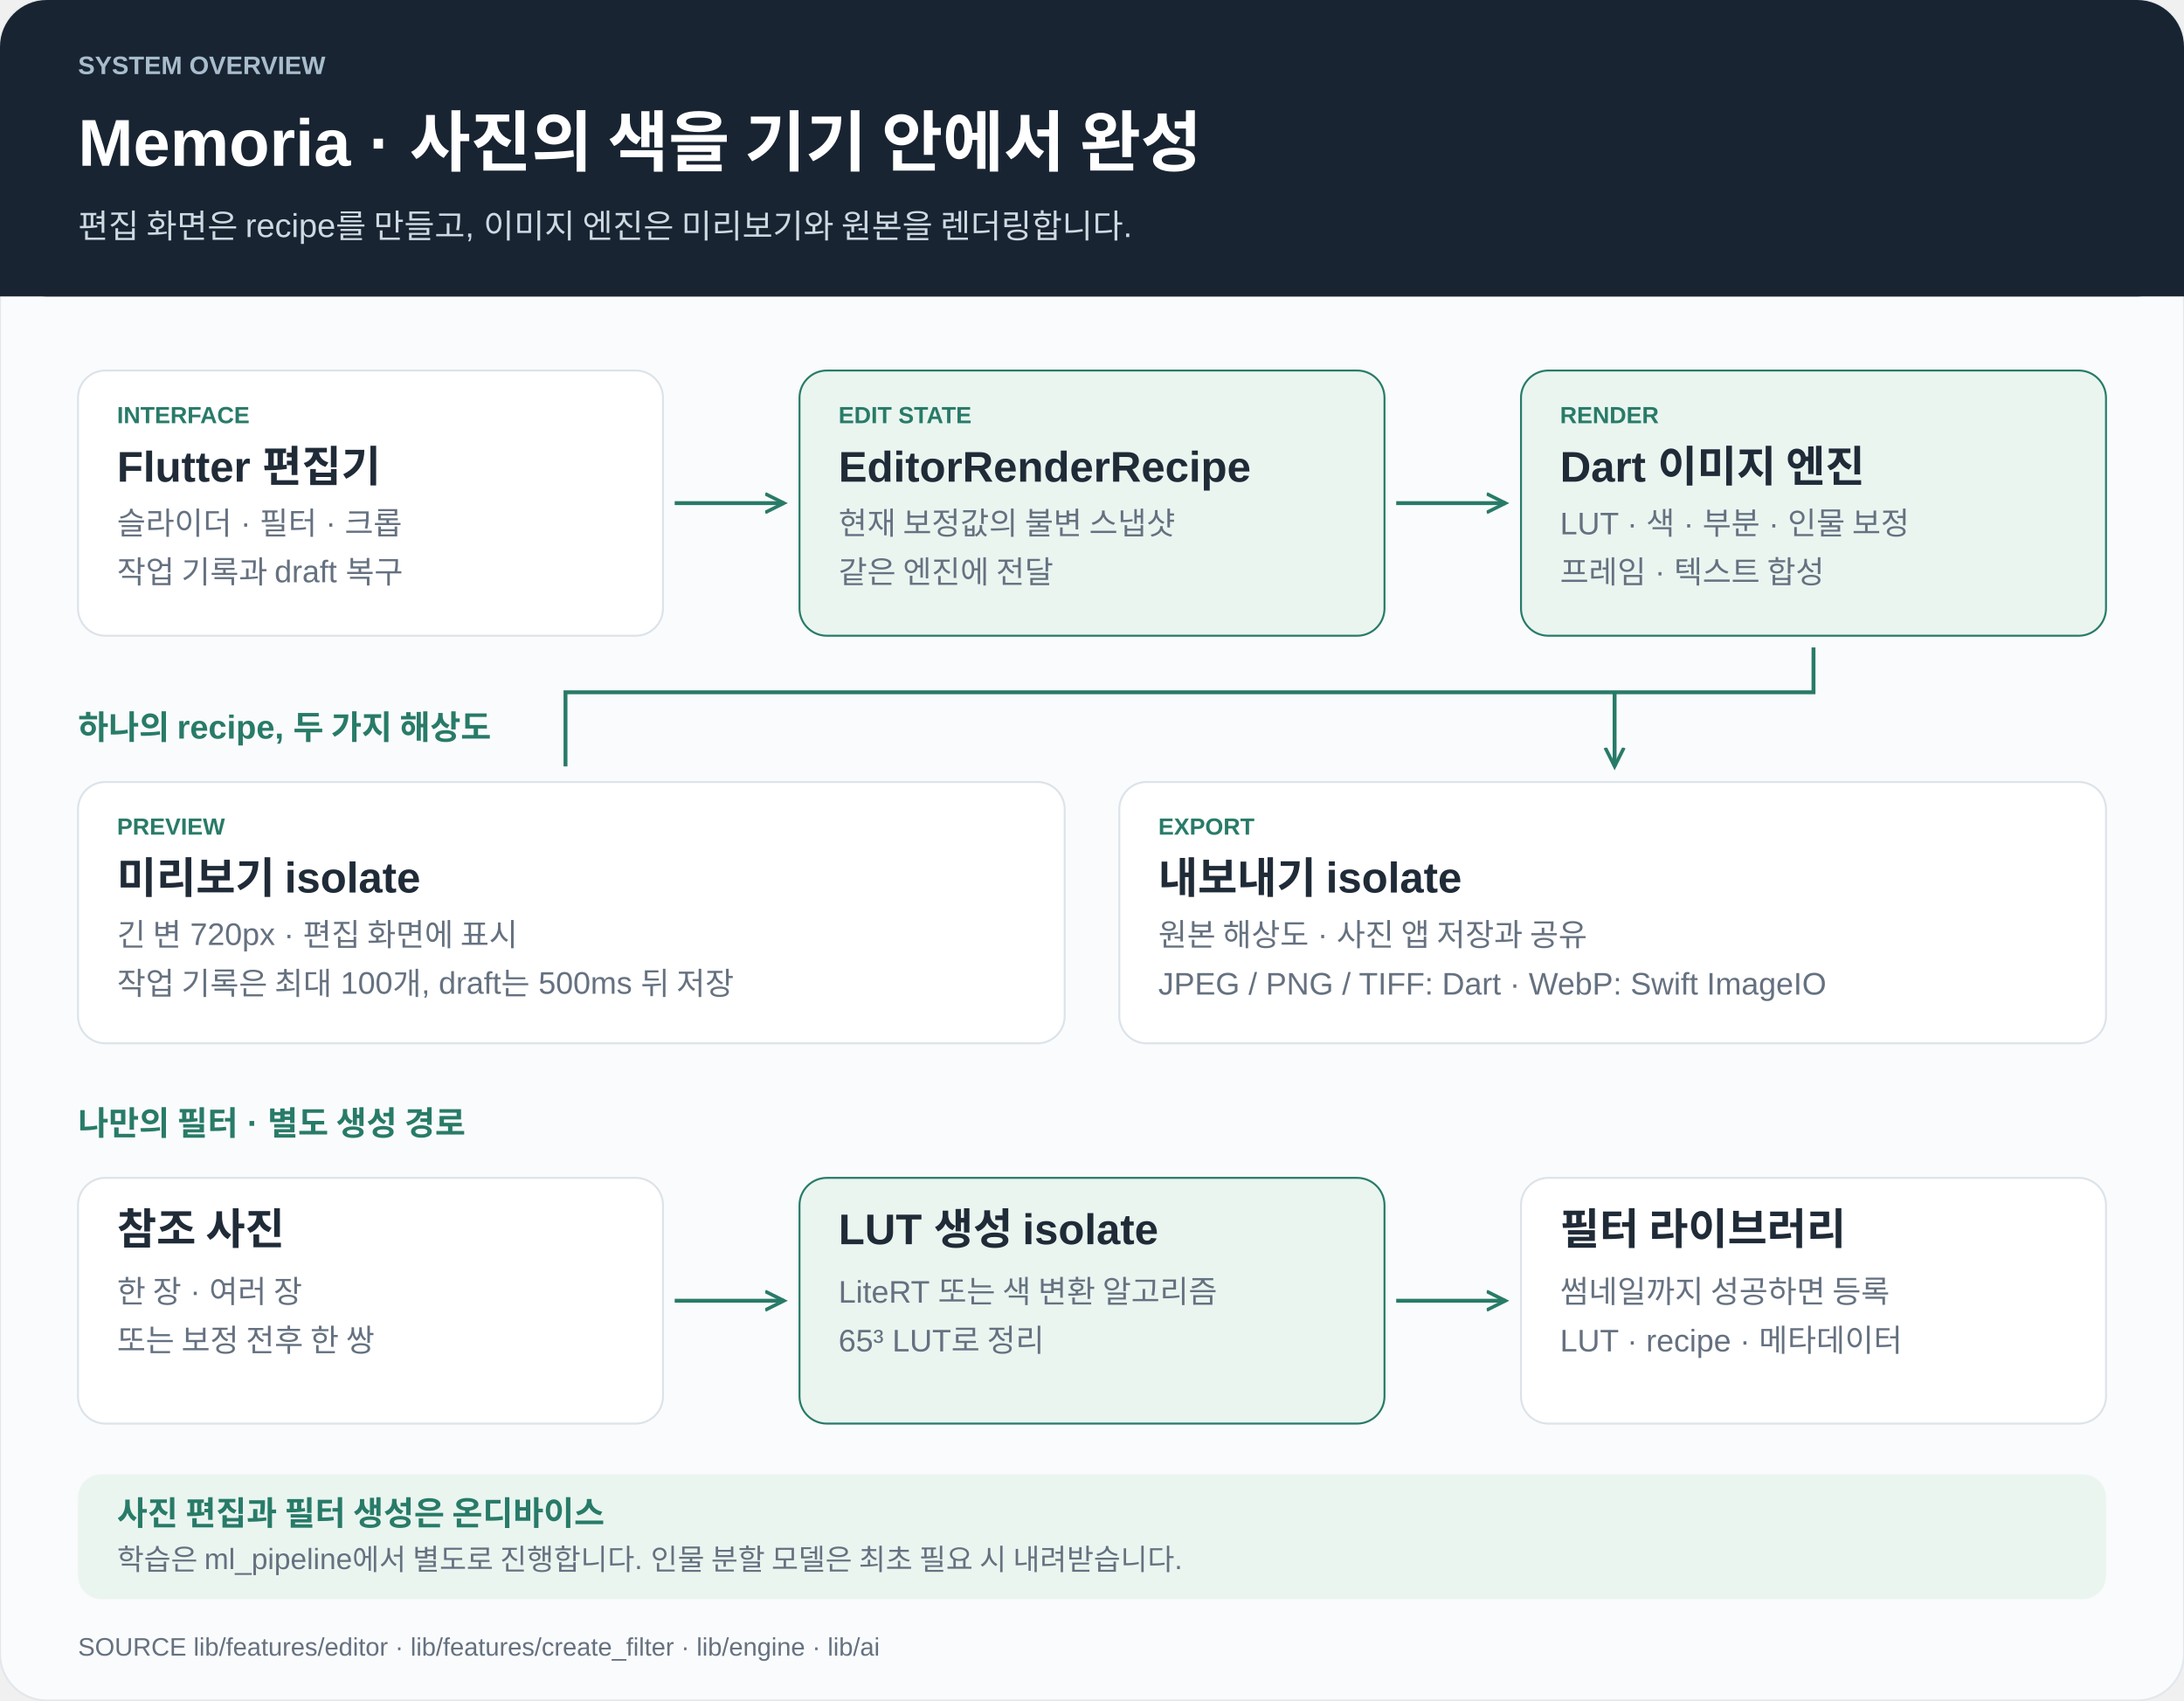
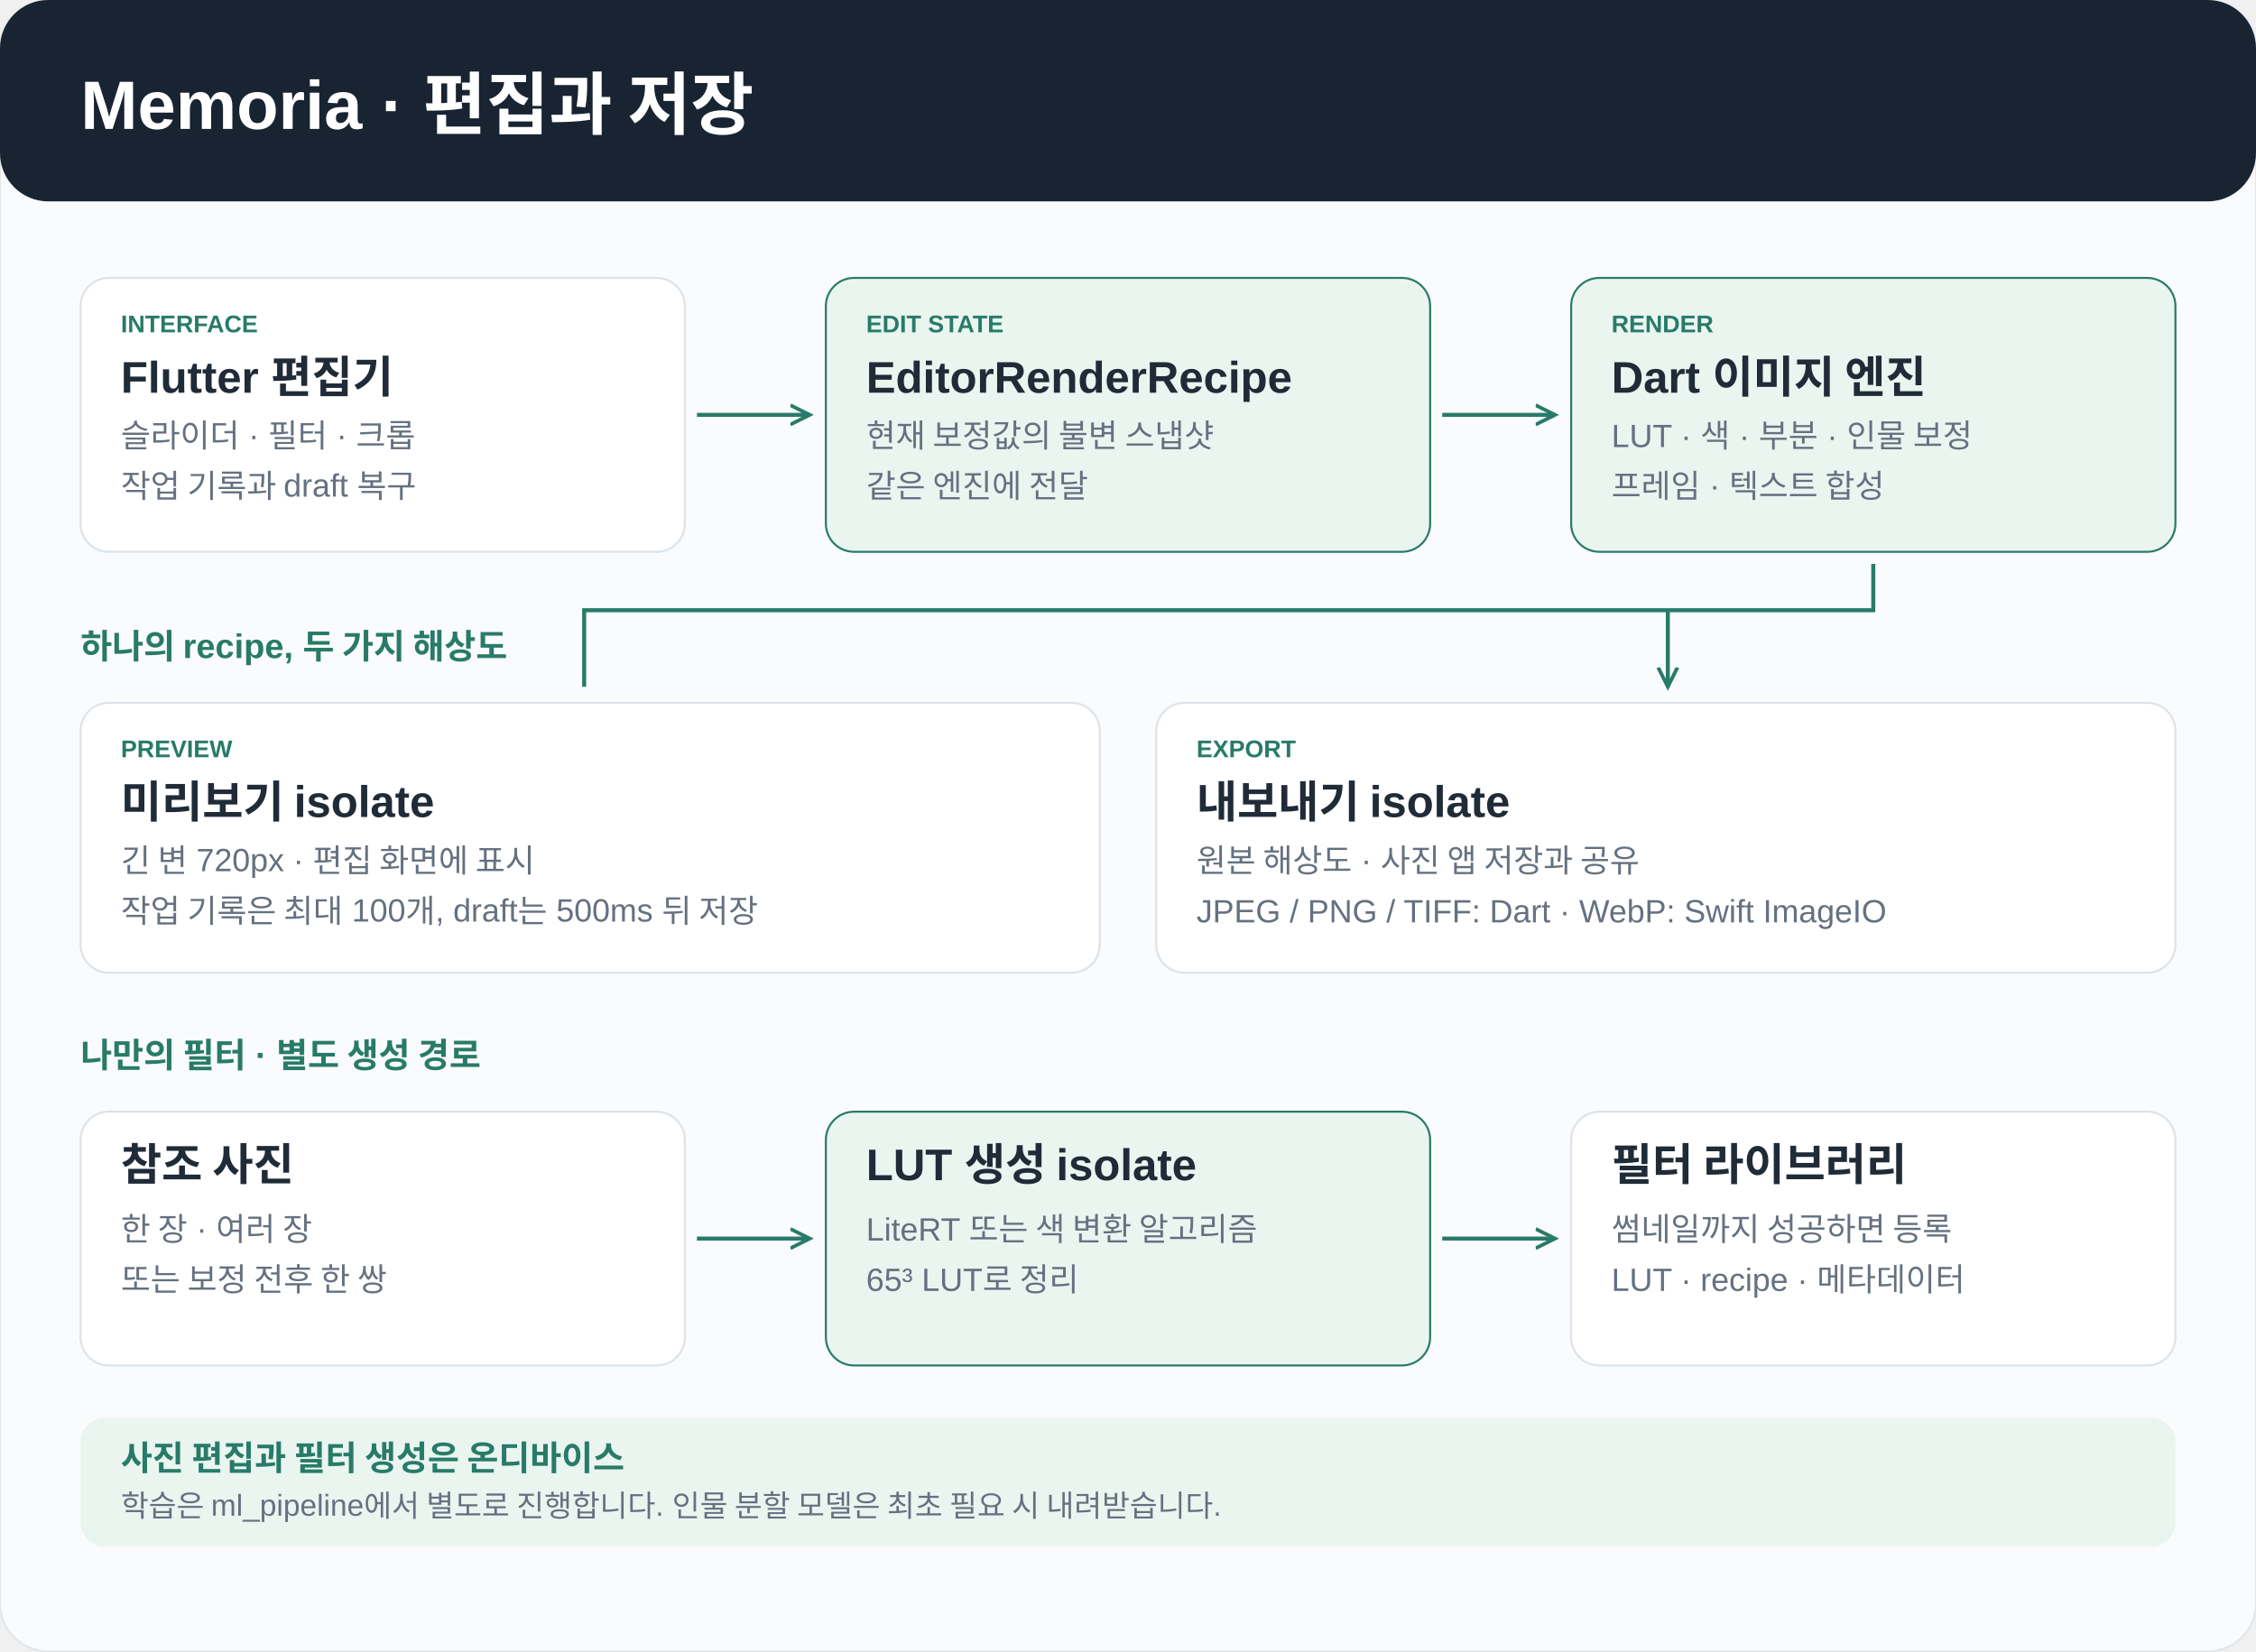
- <svg xmlns="http://www.w3.org/2000/svg" width="1120" height="872" viewBox="0 0 1120 872" role="img" aria-labelledby="title desc" font-family="Segoe UI, Malgun Gothic, Arial, sans-serif">
+ <svg xmlns="http://www.w3.org/2000/svg" width="1120" height="820" viewBox="0 0 1120 820" role="img" aria-labelledby="title desc" font-family="Segoe UI, Malgun Gothic, Arial, sans-serif">
  <defs>
    <marker id="arrow" viewBox="0 0 10 10" refX="8" refY="5" markerWidth="6" markerHeight="6" orient="auto">
      <path d="M0 1 L8 5 L0 9" fill="none" stroke="#287B68" stroke-width="1.5" />
    </marker>
  </defs>
-   <rect x="0" y="0" width="1120" height="872" rx="24" fill="#FAFBFC" stroke="#E2E7EC" />
-   <rect x="0" y="0" width="1120" height="152" rx="24" fill="#182432" stroke="none" />
-   <rect x="0" y="116" width="1120" height="36" rx="0" fill="#182432" stroke="none" />
-   <text x="40" y="38" font-size="13" fill="#A8BCCB" font-weight="650">SYSTEM OVERVIEW</text>
-   <text x="40" y="85" font-size="34" fill="#FFFFFF" font-weight="650">Memoria · 사진의 색을 기기 안에서 완성</text>
-   <text x="40" y="122" font-size="17" fill="#CFD9E2" font-weight="400">편집 화면은 recipe를 만들고, 이미지 엔진은 미리보기와 원본을 렌더링합니다.</text>
-   <rect x="40" y="190" width="300" height="136" rx="14" fill="#FFFFFF" stroke="#DCE3E9" />
-   <text x="60" y="217" font-size="12" fill="#287B68" font-weight="650">INTERFACE</text>
-   <text x="60" y="247" font-size="22" fill="#202B38" font-weight="650">Flutter 편집기</text>
-   <text x="60" y="274" font-size="16" fill="#657180" font-weight="400">슬라이더 · 필터 · 크롭</text>
-   <text x="60" y="299" font-size="16" fill="#657180" font-weight="400">작업 기록과 draft 복구</text>
-   <rect x="410" y="190" width="300" height="136" rx="14" fill="#EAF5F0" stroke="#287B68" />
-   <text x="430" y="217" font-size="12" fill="#287B68" font-weight="650">EDIT STATE</text>
-   <text x="430" y="247" font-size="22" fill="#202B38" font-weight="650">EditorRenderRecipe</text>
-   <text x="430" y="274" font-size="16" fill="#657180" font-weight="400">현재 보정값의 불변 스냅샷</text>
-   <text x="430" y="299" font-size="16" fill="#657180" font-weight="400">같은 엔진에 전달</text>
-   <rect x="780" y="190" width="300" height="136" rx="14" fill="#EAF5F0" stroke="#287B68" />
-   <text x="800" y="217" font-size="12" fill="#287B68" font-weight="650">RENDER</text>
-   <text x="800" y="247" font-size="22" fill="#202B38" font-weight="650">Dart 이미지 엔진</text>
-   <text x="800" y="274" font-size="16" fill="#657180" font-weight="400">LUT · 색 · 부분 · 인물 보정</text>
-   <text x="800" y="299" font-size="16" fill="#657180" font-weight="400">프레임 · 텍스트 합성</text>
-   <path d="M346 258 L402 258" fill="none" stroke="#287B68" stroke-width="2" marker-end="url(#arrow)" />
-   <path d="M716 258 L772 258" fill="none" stroke="#287B68" stroke-width="2" marker-end="url(#arrow)" />
-   <text x="40" y="379" font-size="17" fill="#287B68" font-weight="650">하나의 recipe, 두 가지 해상도</text>
-   <rect x="40" y="401" width="506" height="134" rx="14" fill="#FFFFFF" stroke="#DCE3E9" />
-   <text x="60" y="428" font-size="12" fill="#287B68" font-weight="650">PREVIEW</text>
-   <text x="60" y="458" font-size="22" fill="#202B38" font-weight="650">미리보기 isolate</text>
-   <text x="60" y="485" font-size="16" fill="#657180" font-weight="400">긴 변 720px · 편집 화면에 표시</text>
-   <text x="60" y="510" font-size="16" fill="#657180" font-weight="400">작업 기록은 최대 100개, draft는 500ms 뒤 저장</text>
-   <rect x="574" y="401" width="506" height="134" rx="14" fill="#FFFFFF" stroke="#DCE3E9" />
-   <text x="594" y="428" font-size="12" fill="#287B68" font-weight="650">EXPORT</text>
-   <text x="594" y="458" font-size="22" fill="#202B38" font-weight="650">내보내기 isolate</text>
-   <text x="594" y="485" font-size="16" fill="#657180" font-weight="400">원본 해상도 · 사진 앱 저장과 공유</text>
-   <text x="594" y="510" font-size="16" fill="#657180" font-weight="400">JPEG / PNG / TIFF: Dart · WebP: Swift ImageIO</text>
-   <path d="M930 332 V355 H290 V393 M930 355 H828 V393" fill="none" stroke="#287B68" stroke-width="2" marker-end="url(#arrow)" />
-   <text x="40" y="582" font-size="17" fill="#287B68" font-weight="650">나만의 필터 · 별도 생성 경로</text>
-   <rect x="40" y="604" width="300" height="126" rx="14" fill="#FFFFFF" stroke="#DCE3E9" />
-   <text x="60" y="638" font-size="22" fill="#202B38" font-weight="650">참조 사진</text>
-   <text x="60" y="668" font-size="16" fill="#657180" font-weight="400">한 장 · 여러 장</text>
-   <text x="60" y="693" font-size="16" fill="#657180" font-weight="400">또는 보정 전후 한 쌍</text>
-   <rect x="410" y="604" width="300" height="126" rx="14" fill="#EAF5F0" stroke="#287B68" />
-   <text x="430" y="638" font-size="22" fill="#202B38" font-weight="650">LUT 생성 isolate</text>
-   <text x="430" y="668" font-size="16" fill="#657180" font-weight="400">LiteRT 또는 색 변환 알고리즘</text>
-   <text x="430" y="693" font-size="16" fill="#657180" font-weight="400">65³ LUT로 정리</text>
-   <rect x="780" y="604" width="300" height="126" rx="14" fill="#FFFFFF" stroke="#DCE3E9" />
-   <text x="800" y="638" font-size="22" fill="#202B38" font-weight="650">필터 라이브러리</text>
-   <text x="800" y="668" font-size="16" fill="#657180" font-weight="400">썸네일까지 성공하면 등록</text>
-   <text x="800" y="693" font-size="16" fill="#657180" font-weight="400">LUT · recipe · 메타데이터</text>
-   <path d="M346 667 L402 667" fill="none" stroke="#287B68" stroke-width="2" marker-end="url(#arrow)" />
-   <path d="M716 667 L772 667" fill="none" stroke="#287B68" stroke-width="2" marker-end="url(#arrow)" />
-   <rect x="40" y="756" width="1040" height="64" rx="12" fill="#EAF5F0" stroke="none" />
-   <text x="60" y="782" font-size="17" fill="#287B68" font-weight="650">사진 편집과 필터 생성은 온디바이스</text>
-   <text x="60" y="805" font-size="15" fill="#657180" font-weight="400">학습은 ml_pipeline에서 별도로 진행합니다. 인물 분할 모델은 최초 필요 시 내려받습니다.</text>
-   <text x="40" y="849" font-size="13" fill="#657180" font-weight="400">SOURCE  lib/features/editor · lib/features/create_filter · lib/engine · lib/ai</text>
+   <rect x="0" y="0" width="1120" height="820" rx="24" fill="#FAFBFC" stroke="#E2E7EC" />
+   <rect x="0" y="0" width="1120" height="100" rx="24" fill="#182432" stroke="none" />
+   <text x="40" y="64" font-size="34" fill="#FFFFFF" font-weight="650">Memoria · 편집과 저장</text>
+   <g transform="translate(0 -52)">
+     <rect x="40" y="190" width="300" height="136" rx="14" fill="#FFFFFF" stroke="#DCE3E9" />
+     <text x="60" y="217" font-size="12" fill="#287B68" font-weight="650">INTERFACE</text>
+     <text x="60" y="247" font-size="22" fill="#202B38" font-weight="650">Flutter 편집기</text>
+     <text x="60" y="274" font-size="16" fill="#657180" font-weight="400">슬라이더 · 필터 · 크롭</text>
+     <text x="60" y="299" font-size="16" fill="#657180" font-weight="400">작업 기록과 draft 복구</text>
+     <rect x="410" y="190" width="300" height="136" rx="14" fill="#EAF5F0" stroke="#287B68" />
+     <text x="430" y="217" font-size="12" fill="#287B68" font-weight="650">EDIT STATE</text>
+     <text x="430" y="247" font-size="22" fill="#202B38" font-weight="650">EditorRenderRecipe</text>
+     <text x="430" y="274" font-size="16" fill="#657180" font-weight="400">현재 보정값의 불변 스냅샷</text>
+     <text x="430" y="299" font-size="16" fill="#657180" font-weight="400">같은 엔진에 전달</text>
+     <rect x="780" y="190" width="300" height="136" rx="14" fill="#EAF5F0" stroke="#287B68" />
+     <text x="800" y="217" font-size="12" fill="#287B68" font-weight="650">RENDER</text>
+     <text x="800" y="247" font-size="22" fill="#202B38" font-weight="650">Dart 이미지 엔진</text>
+     <text x="800" y="274" font-size="16" fill="#657180" font-weight="400">LUT · 색 · 부분 · 인물 보정</text>
+     <text x="800" y="299" font-size="16" fill="#657180" font-weight="400">프레임 · 텍스트 합성</text>
+     <path d="M346 258 L402 258" fill="none" stroke="#287B68" stroke-width="2" marker-end="url(#arrow)" />
+     <path d="M716 258 L772 258" fill="none" stroke="#287B68" stroke-width="2" marker-end="url(#arrow)" />
+     <text x="40" y="379" font-size="17" fill="#287B68" font-weight="650">하나의 recipe, 두 가지 해상도</text>
+     <rect x="40" y="401" width="506" height="134" rx="14" fill="#FFFFFF" stroke="#DCE3E9" />
+     <text x="60" y="428" font-size="12" fill="#287B68" font-weight="650">PREVIEW</text>
+     <text x="60" y="458" font-size="22" fill="#202B38" font-weight="650">미리보기 isolate</text>
+     <text x="60" y="485" font-size="16" fill="#657180" font-weight="400">긴 변 720px · 편집 화면에 표시</text>
+     <text x="60" y="510" font-size="16" fill="#657180" font-weight="400">작업 기록은 최대 100개, draft는 500ms 뒤 저장</text>
+     <rect x="574" y="401" width="506" height="134" rx="14" fill="#FFFFFF" stroke="#DCE3E9" />
+     <text x="594" y="428" font-size="12" fill="#287B68" font-weight="650">EXPORT</text>
+     <text x="594" y="458" font-size="22" fill="#202B38" font-weight="650">내보내기 isolate</text>
+     <text x="594" y="485" font-size="16" fill="#657180" font-weight="400">원본 해상도 · 사진 앱 저장과 공유</text>
+     <text x="594" y="510" font-size="16" fill="#657180" font-weight="400">JPEG / PNG / TIFF: Dart · WebP: Swift ImageIO</text>
+     <path d="M930 332 V355 H290 V393 M930 355 H828 V393" fill="none" stroke="#287B68" stroke-width="2" marker-end="url(#arrow)" />
+     <text x="40" y="582" font-size="17" fill="#287B68" font-weight="650">나만의 필터 · 별도 생성 경로</text>
+     <rect x="40" y="604" width="300" height="126" rx="14" fill="#FFFFFF" stroke="#DCE3E9" />
+     <text x="60" y="638" font-size="22" fill="#202B38" font-weight="650">참조 사진</text>
+     <text x="60" y="668" font-size="16" fill="#657180" font-weight="400">한 장 · 여러 장</text>
+     <text x="60" y="693" font-size="16" fill="#657180" font-weight="400">또는 보정 전후 한 쌍</text>
+     <rect x="410" y="604" width="300" height="126" rx="14" fill="#EAF5F0" stroke="#287B68" />
+     <text x="430" y="638" font-size="22" fill="#202B38" font-weight="650">LUT 생성 isolate</text>
+     <text x="430" y="668" font-size="16" fill="#657180" font-weight="400">LiteRT 또는 색 변환 알고리즘</text>
+     <text x="430" y="693" font-size="16" fill="#657180" font-weight="400">65³ LUT로 정리</text>
+     <rect x="780" y="604" width="300" height="126" rx="14" fill="#FFFFFF" stroke="#DCE3E9" />
+     <text x="800" y="638" font-size="22" fill="#202B38" font-weight="650">필터 라이브러리</text>
+     <text x="800" y="668" font-size="16" fill="#657180" font-weight="400">썸네일까지 성공하면 등록</text>
+     <text x="800" y="693" font-size="16" fill="#657180" font-weight="400">LUT · recipe · 메타데이터</text>
+     <path d="M346 667 L402 667" fill="none" stroke="#287B68" stroke-width="2" marker-end="url(#arrow)" />
+     <path d="M716 667 L772 667" fill="none" stroke="#287B68" stroke-width="2" marker-end="url(#arrow)" />
+     <rect x="40" y="756" width="1040" height="64" rx="12" fill="#EAF5F0" stroke="none" />
+     <text x="60" y="782" font-size="17" fill="#287B68" font-weight="650">사진 편집과 필터 생성은 온디바이스</text>
+     <text x="60" y="805" font-size="15" fill="#657180" font-weight="400">학습은 ml_pipeline에서 별도로 진행합니다. 인물 분할 모델은 최초 필요 시 내려받습니다.</text>
+   </g>
</svg>
